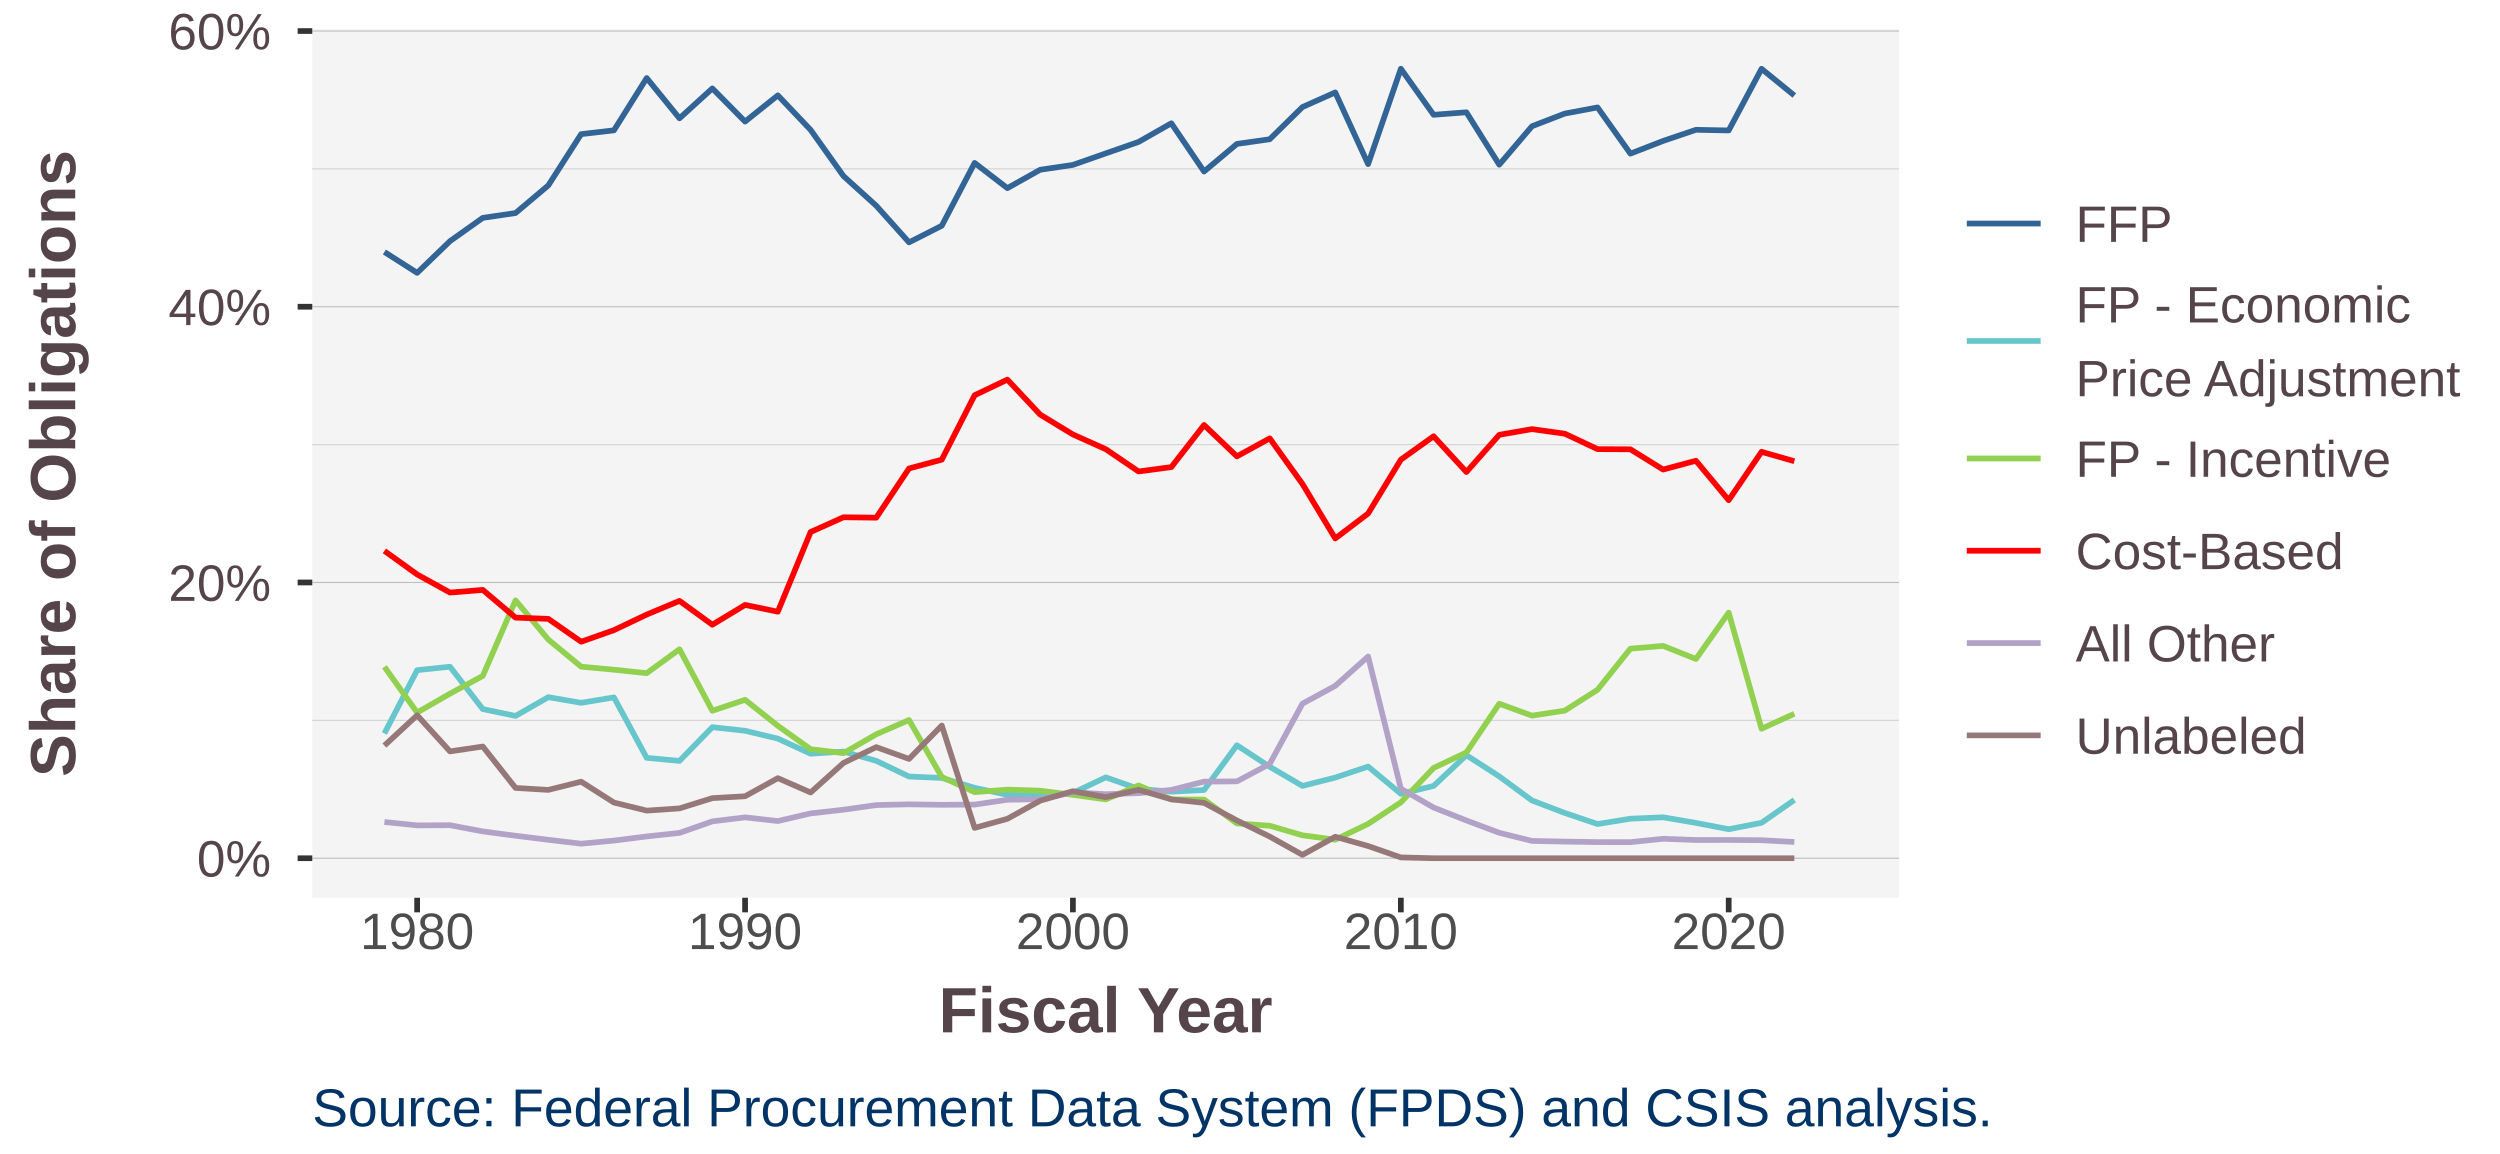
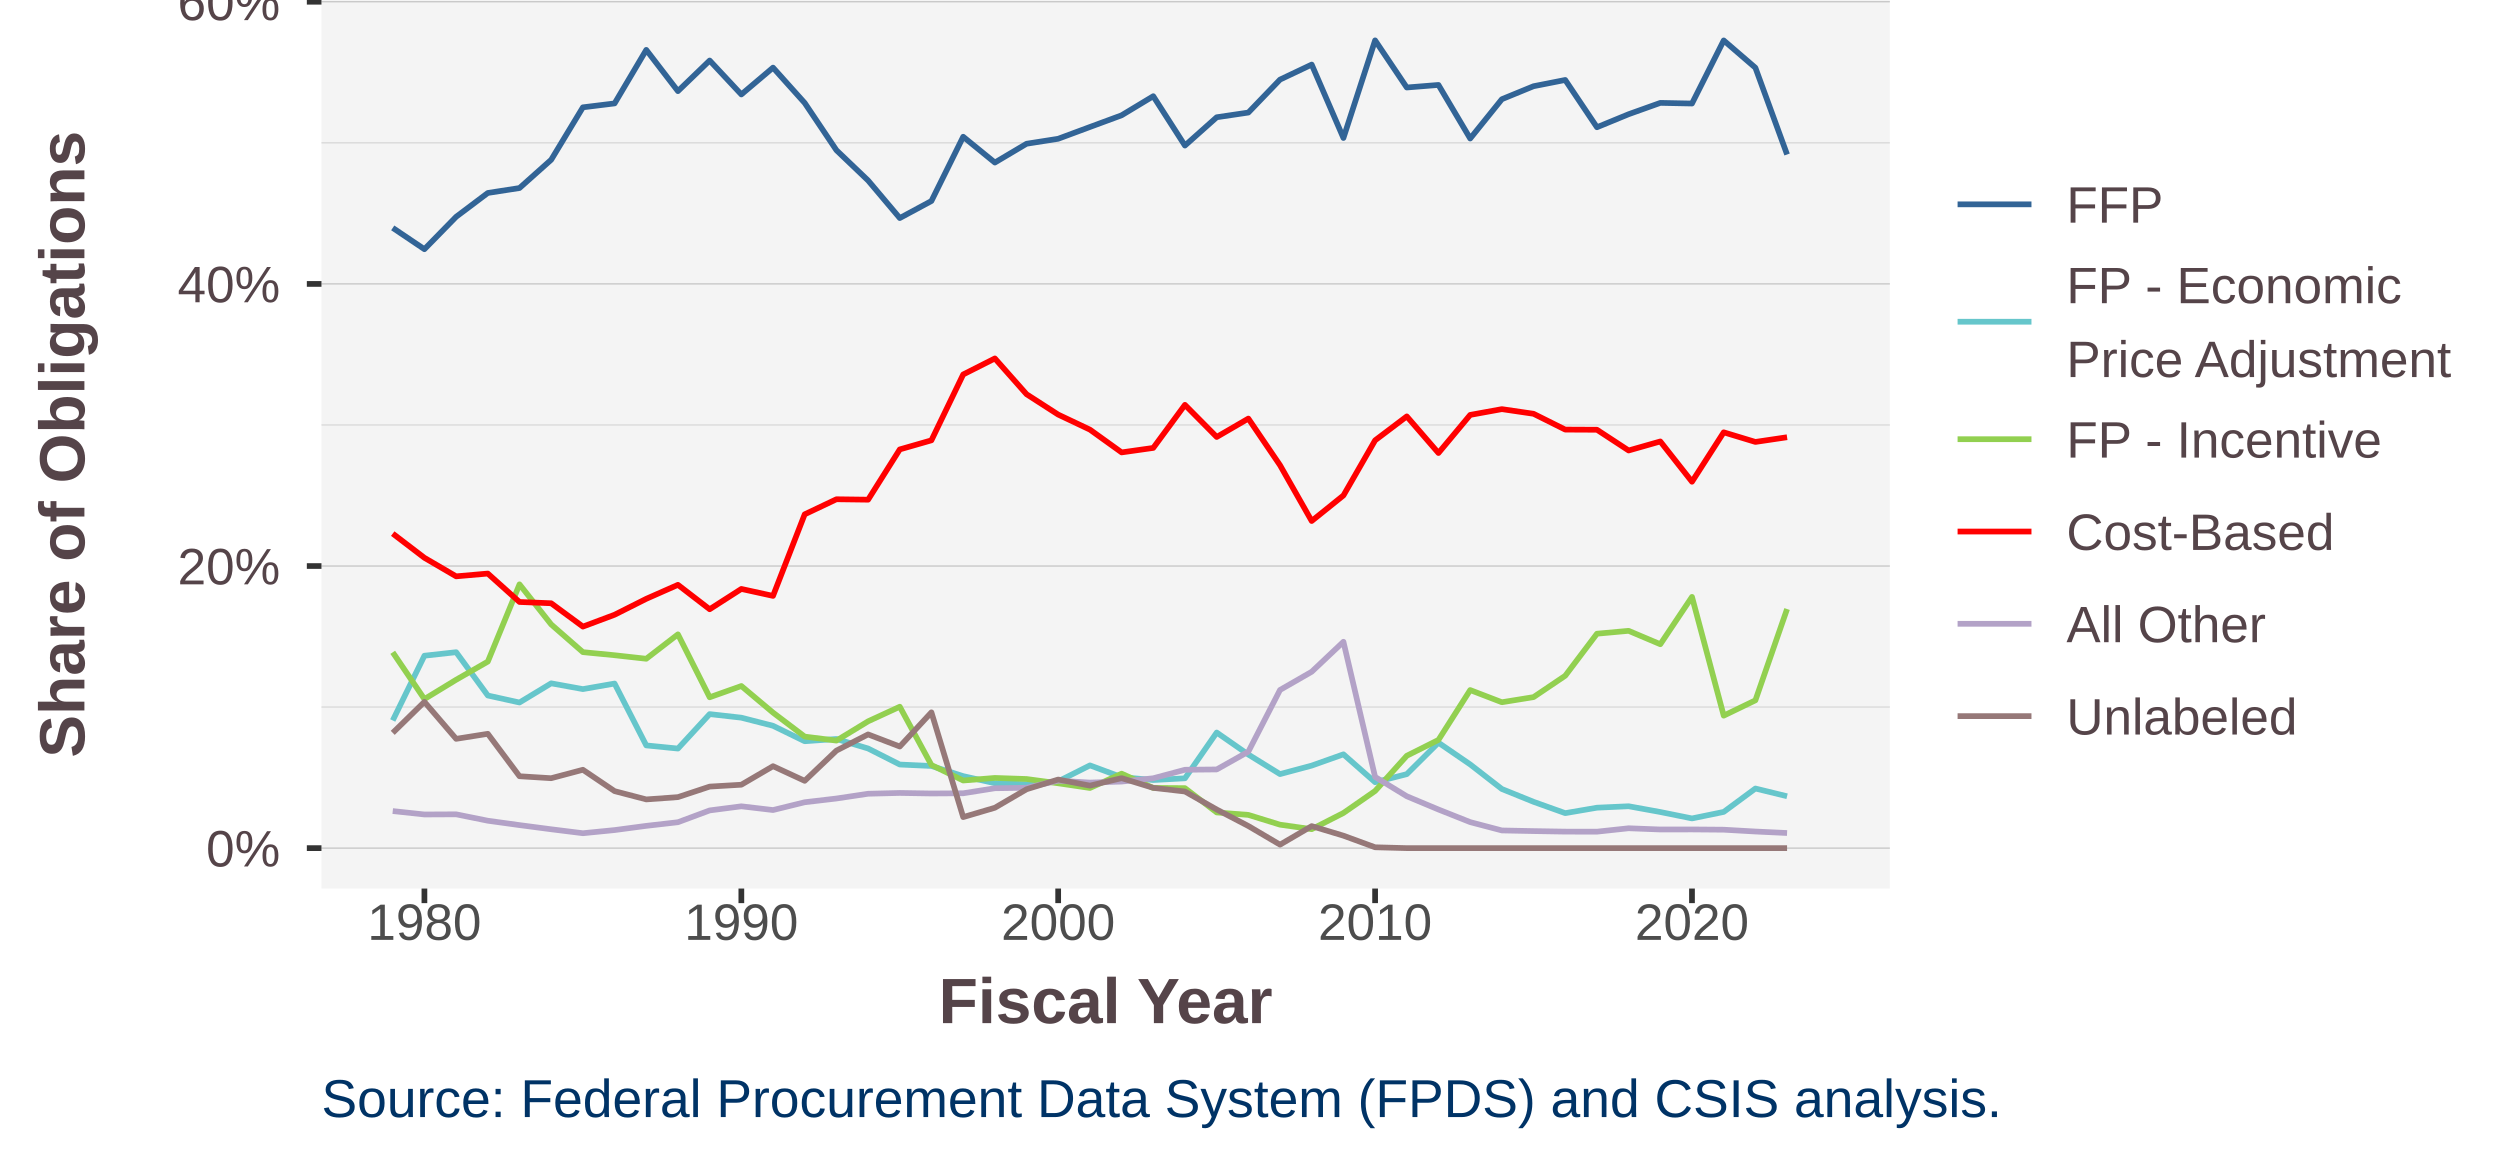
<svg xmlns="http://www.w3.org/2000/svg" class="svglite" width="468.00pt" height="216.00pt" viewBox="0 0 468.00 216.00">
  <defs>
    <style type="text/css">
    .svglite line, .svglite polyline, .svglite polygon, .svglite path, .svglite rect, .svglite circle {
      fill: none;
      stroke: #000000;
      stroke-linecap: round;
      stroke-linejoin: round;
      stroke-miterlimit: 10.00;
    }
    .svglite text {
      white-space: pre;
    }
  </style>
  </defs>
  <rect width="100%" height="100%" style="stroke: none; fill: #FFFFFF;" />
  <defs>
    <clipPath id="cpMC4wMHw0NjguMDB8MC4wMHwyMTYuMDA=">
      <rect x="0.00" y="0.00" width="468.00" height="216.00" />
    </clipPath>
  </defs>
  <g clip-path="url(#cpMC4wMHw0NjguMDB8MC4wMHwyMTYuMDA=)">
-     <rect x="0.00" y="0.00" width="468.00" height="216.00" style="stroke-width: 1.07; stroke: #FFFFFF; fill: #FFFFFF;" />
+     <rect x="0.00" y="0" width="468.00" height="216.00" style="stroke-width: 1.07; stroke: #FFFFFF; fill: #FFFFFF;" />
  </g>
  <defs>
-     <clipPath id="cpNTguNDZ8MzU1LjUwfDUuNDh8MTY4LjA1">
-       <rect x="58.46" y="5.48" width="297.04" height="162.57" />
+     <clipPath id="cpNjAuMTh8MzUzLjc4fDAuMDB8MTY2LjMz">
+       <rect x="60.18" y="0" width="293.60" height="166.33" />
    </clipPath>
  </defs>
-   <g clip-path="url(#cpNTguNDZ8MzU1LjUwfDUuNDh8MTY4LjA1)">
-     <rect x="58.46" y="5.48" width="297.04" height="162.57" style="stroke-width: 1.07; stroke: none; fill: #F4F4F4;" />
-     <polyline points="58.46,134.85 355.50,134.85 " style="stroke-width: 0.21; stroke: #D3D3D3; stroke-linecap: butt;" />
-     <polyline points="58.46,83.23 355.50,83.23 " style="stroke-width: 0.21; stroke: #D3D3D3; stroke-linecap: butt;" />
-     <polyline points="58.46,31.61 355.50,31.61 " style="stroke-width: 0.21; stroke: #D3D3D3; stroke-linecap: butt;" />
-     <polyline points="58.46,160.66 355.50,160.66 " style="stroke-width: 0.21; stroke: #BEBEBE; stroke-linecap: butt;" />
-     <polyline points="58.46,109.04 355.50,109.04 " style="stroke-width: 0.21; stroke: #BEBEBE; stroke-linecap: butt;" />
-     <polyline points="58.46,57.42 355.50,57.42 " style="stroke-width: 0.21; stroke: #BEBEBE; stroke-linecap: butt;" />
-     <polyline points="58.46,5.81 355.50,5.81 " style="stroke-width: 0.21; stroke: #BEBEBE; stroke-linecap: butt;" />
-     <polyline points="71.96,47.17 78.09,51.08 84.24,45.14 90.38,40.78 96.51,39.88 102.64,34.71 108.79,25.11 114.93,24.40 121.06,14.61 127.20,22.15 133.35,16.55 139.48,22.76 145.61,17.85 151.75,24.32 157.90,32.96 164.03,38.51 170.17,45.37 176.30,42.26 182.45,30.50 188.58,35.22 194.72,31.78 200.85,30.87 207.00,28.71 213.14,26.57 219.27,23.08 225.40,32.11 231.55,26.94 237.69,26.07 243.82,20.04 249.96,17.30 256.11,30.72 262.24,12.87 268.37,21.49 274.51,21.02 280.66,30.83 286.79,23.63 292.93,21.26 299.06,20.11 305.21,28.76 311.34,26.38 317.48,24.30 323.61,24.42 329.76,12.88 335.90,17.88 " style="stroke-width: 1.07; stroke: #326496; stroke-linecap: butt;" />
-     <polyline points="71.96,137.30 78.09,125.45 84.24,124.81 90.38,132.74 96.51,134.02 102.64,130.51 108.79,131.57 114.93,130.55 121.06,141.87 127.20,142.44 133.35,136.13 139.48,136.80 145.61,138.27 151.75,141.10 157.90,140.69 164.03,142.43 170.17,145.37 176.30,145.63 182.45,147.48 188.58,148.79 194.72,148.96 200.85,148.44 207.00,145.52 213.14,147.67 219.27,148.20 225.40,147.89 231.55,139.51 237.69,143.54 243.82,147.12 249.96,145.56 256.11,143.50 262.24,148.60 268.37,147.13 274.51,141.37 280.66,145.34 286.79,149.85 292.93,152.19 299.06,154.26 305.21,153.26 311.34,153.00 317.48,154.05 323.61,155.23 329.76,154.03 335.90,149.75 " style="stroke-width: 1.07; stroke: #66C6CB; stroke-linecap: butt;" />
-     <polyline points="71.96,124.83 78.09,133.39 84.24,129.85 90.38,126.53 96.51,112.39 102.64,119.72 108.79,124.80 114.93,125.37 121.06,126.02 127.20,121.54 133.35,133.06 139.48,131.00 145.61,135.87 151.75,140.25 157.90,140.99 164.03,137.46 170.17,134.79 176.30,145.45 182.45,148.29 188.58,147.82 194.72,148.01 200.85,148.80 207.00,149.65 213.14,147.03 219.27,149.65 225.40,149.68 231.55,154.14 237.69,154.58 243.82,156.37 249.96,157.19 256.11,154.23 262.24,150.20 268.37,143.76 274.51,140.86 280.66,131.74 286.79,133.97 292.93,133.03 299.06,129.12 305.21,121.43 311.34,120.91 317.48,123.36 323.61,114.69 329.76,136.42 335.90,133.62 " style="stroke-width: 1.07; stroke: #92D050; stroke-linecap: butt;" />
-     <polyline points="71.96,103.12 78.09,107.54 84.24,110.93 90.38,110.43 96.51,115.62 102.64,115.85 108.79,120.13 114.93,117.96 121.06,115.05 127.20,112.48 133.35,116.95 139.48,113.24 145.61,114.51 151.75,99.59 157.90,96.83 164.03,96.91 170.17,87.70 176.30,86.05 182.45,73.99 188.58,71.06 194.72,77.61 200.85,81.33 207.00,84.09 213.14,88.26 219.27,87.44 225.40,79.56 231.55,85.43 237.69,82.06 243.82,90.60 249.96,100.80 256.11,96.13 262.24,86.05 268.37,81.67 274.51,88.36 280.66,81.40 286.79,80.33 292.93,81.19 299.06,84.08 305.21,84.11 311.34,87.90 317.48,86.25 323.61,93.63 329.76,84.58 335.90,86.34 " style="stroke-width: 1.07; stroke: #FF0000; stroke-linecap: butt;" />
-     <polyline points="71.96,153.88 78.09,154.51 84.24,154.48 90.38,155.64 96.51,156.45 102.64,157.21 108.79,157.94 114.93,157.36 121.06,156.58 127.20,155.92 133.35,153.76 139.48,153.01 145.61,153.70 151.75,152.27 157.90,151.58 164.03,150.71 170.17,150.57 176.30,150.66 182.45,150.62 188.58,149.71 194.72,149.62 200.85,148.32 207.00,148.67 213.14,148.48 219.27,147.87 225.40,146.32 231.55,146.27 237.69,143.01 243.82,131.72 249.96,128.39 256.11,122.90 262.24,147.64 268.37,151.17 274.51,153.59 280.66,155.90 286.79,157.42 292.93,157.55 299.06,157.64 305.21,157.65 311.34,157.02 317.48,157.25 323.61,157.24 329.76,157.29 335.90,157.62 " style="stroke-width: 1.07; stroke: #B3A2C7; stroke-linecap: butt;" />
-     <polyline points="71.96,139.57 78.09,133.90 84.24,140.66 90.38,139.75 96.51,147.50 102.64,147.87 108.79,146.33 114.93,150.24 121.06,151.75 127.20,151.33 133.35,149.41 139.48,149.06 145.61,145.67 151.75,148.35 157.90,142.82 164.03,139.86 170.17,142.07 176.30,135.82 182.45,154.98 188.58,153.28 194.72,149.89 200.85,148.11 207.00,149.23 213.14,147.85 219.27,149.64 225.40,150.30 231.55,153.59 237.69,156.61 243.82,160.03 249.96,156.64 256.11,158.38 262.24,160.51 268.37,160.66 274.51,160.66 280.66,160.66 286.79,160.66 292.93,160.66 299.06,160.66 305.21,160.66 311.34,160.66 317.48,160.66 323.61,160.66 329.76,160.66 335.90,160.66 " style="stroke-width: 1.07; stroke: #967878; stroke-linecap: butt;" />
+   <g clip-path="url(#cpNjAuMTh8MzUzLjc4fDAuMDB8MTY2LjMz)">
+     <rect x="60.18" y="0" width="293.60" height="166.33" style="stroke-width: 1.07; stroke: none; fill: #F4F4F4;" />
+     <polyline points="60.18,132.36 353.78,132.36 " style="stroke-width: 0.21; stroke: #D3D3D3; stroke-linecap: butt;" />
+     <polyline points="60.18,79.55 353.78,79.55 " style="stroke-width: 0.21; stroke: #D3D3D3; stroke-linecap: butt;" />
+     <polyline points="60.18,26.74 353.78,26.74 " style="stroke-width: 0.21; stroke: #D3D3D3; stroke-linecap: butt;" />
+     <polyline points="60.18,158.77 353.78,158.77 " style="stroke-width: 0.21; stroke: #BEBEBE; stroke-linecap: butt;" />
+     <polyline points="60.18,105.96 353.78,105.96 " style="stroke-width: 0.21; stroke: #BEBEBE; stroke-linecap: butt;" />
+     <polyline points="60.18,53.15 353.78,53.15 " style="stroke-width: 0.21; stroke: #BEBEBE; stroke-linecap: butt;" />
+     <polyline points="60.18,0.33 353.78,0.33 " style="stroke-width: 0.21; stroke: #BEBEBE; stroke-linecap: butt;" />
+     <polyline points="73.52,42.66 79.45,46.65 85.39,40.58 91.32,36.12 97.25,35.20 103.18,29.91 109.12,20.09 115.05,19.36 120.98,9.34 126.91,17.06 132.85,11.33 138.78,17.68 144.71,12.66 150.64,19.27 156.58,28.12 162.51,33.79 168.44,40.82 174.36,37.63 180.31,25.60 186.24,30.43 192.17,26.91 198.09,25.98 204.04,23.77 209.97,21.58 215.89,18.01 221.82,27.25 227.77,21.95 233.69,21.07 239.62,14.90 245.55,12.09 251.49,25.83 257.42,7.56 263.35,16.38 269.28,15.90 275.22,25.93 281.15,18.57 287.08,16.14 293.01,14.97 298.95,23.82 304.88,21.38 310.81,19.26 316.74,19.38 322.68,7.57 328.61,12.68 334.54,28.92 " style="stroke-width: 1.07; stroke: #326496; stroke-linecap: butt;" />
+     <polyline points="73.52,134.87 79.45,122.75 85.39,122.09 91.32,130.20 97.25,131.51 103.18,127.92 109.12,129.00 115.05,127.96 120.98,139.54 126.91,140.13 132.85,133.68 138.78,134.35 144.71,135.87 150.64,138.76 156.58,138.34 162.51,140.12 168.44,143.12 174.36,143.39 180.31,145.29 186.24,146.62 192.17,146.80 198.09,146.27 204.04,143.28 209.97,145.48 215.89,146.02 221.82,145.70 227.77,137.13 233.69,141.25 239.62,144.91 245.55,143.32 251.49,141.21 257.42,146.43 263.35,144.92 269.28,139.03 275.22,143.10 281.15,147.70 287.08,150.10 293.01,152.22 298.95,151.20 304.88,150.93 310.81,152.01 316.74,153.21 322.68,151.99 328.61,147.61 334.54,149.06 " style="stroke-width: 1.07; stroke: #66C6CB; stroke-linecap: butt;" />
+     <polyline points="73.52,122.11 79.45,130.87 85.39,127.25 91.32,123.85 97.25,109.39 103.18,116.89 109.12,122.08 115.05,122.66 120.98,123.32 126.91,118.75 132.85,130.53 138.78,128.42 144.71,133.40 150.64,137.89 156.58,138.64 162.51,135.03 168.44,132.30 174.36,143.21 180.31,146.11 186.24,145.63 192.17,145.83 198.09,146.63 204.04,147.51 209.97,144.83 215.89,147.50 221.82,147.54 227.77,152.09 233.69,152.55 239.62,154.38 245.55,155.22 251.49,152.19 257.42,148.07 263.35,141.48 269.28,138.51 275.22,129.18 281.15,131.46 287.08,130.50 293.01,126.50 298.95,118.63 304.88,118.09 310.81,120.60 316.74,111.74 322.68,133.97 328.61,131.10 334.54,114.01 " style="stroke-width: 1.07; stroke: #92D050; stroke-linecap: butt;" />
+     <polyline points="73.52,99.89 79.45,104.42 85.39,107.89 91.32,107.37 97.25,112.69 103.18,112.93 109.12,117.30 115.05,115.08 120.98,112.10 126.91,109.48 132.85,114.05 138.78,110.25 144.71,111.55 150.64,96.28 156.58,93.46 162.51,93.54 168.44,84.13 174.36,82.43 180.31,70.10 186.24,67.10 192.17,73.80 198.09,77.61 204.04,80.43 209.97,84.69 215.89,83.85 221.82,75.79 227.77,81.80 233.69,78.36 239.62,87.09 245.55,97.53 251.49,92.75 257.42,82.43 263.35,77.95 269.28,84.80 275.22,77.67 281.15,76.59 287.08,77.46 293.01,80.42 298.95,80.45 304.88,84.33 310.81,82.64 316.74,90.18 322.68,80.93 328.61,82.73 334.54,81.85 " style="stroke-width: 1.07; stroke: #FF0000; stroke-linecap: butt;" />
+     <polyline points="73.52,151.83 79.45,152.47 85.39,152.44 91.32,153.64 97.25,154.46 103.18,155.24 109.12,155.98 115.05,155.39 120.98,154.60 126.91,153.92 132.85,151.71 138.78,150.94 144.71,151.64 150.64,150.18 156.58,149.48 162.51,148.59 168.44,148.44 174.36,148.54 180.31,148.50 186.24,147.56 192.17,147.47 198.09,146.14 204.04,146.50 209.97,146.31 215.89,145.69 221.82,144.10 227.77,144.04 233.69,140.71 239.62,129.16 245.55,125.75 251.49,120.14 257.42,145.44 263.35,149.06 269.28,151.54 275.22,153.90 281.15,155.46 287.08,155.58 293.01,155.68 298.95,155.69 304.88,155.05 310.81,155.28 316.74,155.27 322.68,155.32 328.61,155.66 334.54,155.94 " style="stroke-width: 1.07; stroke: #B3A2C7; stroke-linecap: butt;" />
+     <polyline points="73.52,137.19 79.45,131.39 85.39,138.31 91.32,137.37 97.25,145.31 103.18,145.68 109.12,144.10 115.05,148.10 120.98,149.65 126.91,149.22 132.85,147.25 138.78,146.90 144.71,143.43 150.64,146.17 156.58,140.51 162.51,137.48 168.44,139.75 174.36,133.35 180.31,152.96 186.24,151.21 192.17,147.75 198.09,145.93 204.04,147.07 209.97,145.67 215.89,147.49 221.82,148.17 227.77,151.54 233.69,154.63 239.62,158.12 245.55,154.65 251.49,156.44 257.42,158.61 263.35,158.77 269.28,158.77 275.22,158.77 281.15,158.77 287.08,158.77 293.01,158.77 298.95,158.77 304.88,158.77 310.81,158.77 316.74,158.77 322.68,158.77 328.61,158.77 334.54,158.77 " style="stroke-width: 1.07; stroke: #967878; stroke-linecap: butt;" />
  </g>
  <g clip-path="url(#cpMC4wMHw0NjguMDB8MC4wMHwyMTYuMDA=)">
-     <text x="50.74" y="164.09" text-anchor="end" style="font-size: 9.60px;fill: #554449; font-family: &quot;Arial&quot;;" textLength="13.86px" lengthAdjust="spacingAndGlyphs">0%</text>
-     <text x="50.74" y="112.48" text-anchor="end" style="font-size: 9.60px;fill: #554449; font-family: &quot;Arial&quot;;" textLength="19.20px" lengthAdjust="spacingAndGlyphs">20%</text>
-     <text x="50.74" y="60.86" text-anchor="end" style="font-size: 9.60px;fill: #554449; font-family: &quot;Arial&quot;;" textLength="19.20px" lengthAdjust="spacingAndGlyphs">40%</text>
-     <text x="50.74" y="9.24" text-anchor="end" style="font-size: 9.60px;fill: #554449; font-family: &quot;Arial&quot;;" textLength="19.20px" lengthAdjust="spacingAndGlyphs">60%</text>
-     <polyline points="55.72,160.66 58.46,160.66 " style="stroke-width: 1.07; stroke: #333333; stroke-linecap: butt;" />
-     <polyline points="55.72,109.04 58.46,109.04 " style="stroke-width: 1.07; stroke: #333333; stroke-linecap: butt;" />
-     <polyline points="55.72,57.42 58.46,57.42 " style="stroke-width: 1.07; stroke: #333333; stroke-linecap: butt;" />
-     <polyline points="55.72,5.81 58.46,5.81 " style="stroke-width: 1.07; stroke: #333333; stroke-linecap: butt;" />
-     <polyline points="78.09,170.79 78.09,168.05 " style="stroke-width: 1.07; stroke: #333333; stroke-linecap: butt;" />
-     <polyline points="139.48,170.79 139.48,168.05 " style="stroke-width: 1.07; stroke: #333333; stroke-linecap: butt;" />
-     <polyline points="200.85,170.79 200.85,168.05 " style="stroke-width: 1.07; stroke: #333333; stroke-linecap: butt;" />
-     <polyline points="262.24,170.79 262.24,168.05 " style="stroke-width: 1.07; stroke: #333333; stroke-linecap: butt;" />
-     <polyline points="323.61,170.79 323.61,168.05 " style="stroke-width: 1.07; stroke: #333333; stroke-linecap: butt;" />
-     <text x="78.09" y="177.66" text-anchor="middle" style="font-size: 9.60px;fill: #4D4D4D; font-family: &quot;Arial&quot;;" textLength="21.34px" lengthAdjust="spacingAndGlyphs">1980</text>
-     <text x="139.48" y="177.66" text-anchor="middle" style="font-size: 9.60px;fill: #4D4D4D; font-family: &quot;Arial&quot;;" textLength="21.34px" lengthAdjust="spacingAndGlyphs">1990</text>
-     <text x="200.85" y="177.66" text-anchor="middle" style="font-size: 9.60px;fill: #4D4D4D; font-family: &quot;Arial&quot;;" textLength="21.34px" lengthAdjust="spacingAndGlyphs">2000</text>
-     <text x="262.24" y="177.66" text-anchor="middle" style="font-size: 9.60px;fill: #4D4D4D; font-family: &quot;Arial&quot;;" textLength="21.34px" lengthAdjust="spacingAndGlyphs">2010</text>
-     <text x="323.61" y="177.66" text-anchor="middle" style="font-size: 9.60px;fill: #4D4D4D; font-family: &quot;Arial&quot;;" textLength="21.34px" lengthAdjust="spacingAndGlyphs">2020</text>
-     <text x="206.98" y="193.25" text-anchor="middle" style="font-size: 12.00px; font-weight: bold;fill: #554449; font-family: &quot;Arial&quot;;" textLength="62.50px" lengthAdjust="spacingAndGlyphs">Fiscal Year</text>
-     <text transform="translate(14.08,86.77) rotate(-90)" text-anchor="middle" style="font-size: 12.00px; font-weight: bold;fill: #554449; font-family: &quot;Arial&quot;;" textLength="117.35px" lengthAdjust="spacingAndGlyphs">Share of Obligations</text>
-     <rect x="366.46" y="27.23" width="96.06" height="119.07" style="stroke-width: 1.07; stroke: none; fill: #FFFFFF;" />
-     <rect x="366.46" y="33.21" width="17.28" height="17.28" style="stroke-width: 1.07; stroke: none; fill: #FFFFFF;" />
-     <line x1="368.18" y1="41.85" x2="382.01" y2="41.85" style="stroke-width: 1.07; stroke: #326496; stroke-linecap: butt;" />
-     <rect x="366.46" y="50.49" width="17.28" height="26.69" style="stroke-width: 1.07; stroke: none; fill: #FFFFFF;" />
-     <line x1="368.18" y1="63.83" x2="382.01" y2="63.83" style="stroke-width: 1.07; stroke: #66C6CB; stroke-linecap: butt;" />
-     <rect x="366.46" y="77.18" width="17.28" height="17.28" style="stroke-width: 1.07; stroke: none; fill: #FFFFFF;" />
-     <line x1="368.18" y1="85.82" x2="382.01" y2="85.82" style="stroke-width: 1.07; stroke: #92D050; stroke-linecap: butt;" />
-     <rect x="366.46" y="94.46" width="17.28" height="17.28" style="stroke-width: 1.07; stroke: none; fill: #FFFFFF;" />
-     <line x1="368.18" y1="103.10" x2="382.01" y2="103.10" style="stroke-width: 1.07; stroke: #FF0000; stroke-linecap: butt;" />
-     <rect x="366.46" y="111.74" width="17.28" height="17.28" style="stroke-width: 1.07; stroke: none; fill: #FFFFFF;" />
-     <line x1="368.18" y1="120.38" x2="382.01" y2="120.38" style="stroke-width: 1.07; stroke: #B3A2C7; stroke-linecap: butt;" />
-     <rect x="366.46" y="129.02" width="17.28" height="17.28" style="stroke-width: 1.07; stroke: none; fill: #FFFFFF;" />
-     <line x1="368.18" y1="137.66" x2="382.01" y2="137.66" style="stroke-width: 1.07; stroke: #967878; stroke-linecap: butt;" />
-     <text x="388.56" y="45.28" style="font-size: 9.60px;fill: #554449; font-family: &quot;Arial&quot;;" textLength="18.12px" lengthAdjust="spacingAndGlyphs">FFP</text>
-     <text x="388.56" y="60.36" style="font-size: 9.60px;fill: #554449; font-family: &quot;Arial&quot;;" textLength="62.72px" lengthAdjust="spacingAndGlyphs">FP - Economic</text>
-     <text x="388.56" y="74.18" style="font-size: 9.60px;fill: #554449; font-family: &quot;Arial&quot;;" textLength="71.96px" lengthAdjust="spacingAndGlyphs">Price Adjustment</text>
-     <text x="388.56" y="89.26" style="font-size: 9.60px;fill: #554449; font-family: &quot;Arial&quot;;" textLength="59.00px" lengthAdjust="spacingAndGlyphs">FP - Incentive</text>
-     <text x="388.56" y="106.54" style="font-size: 9.60px;fill: #554449; font-family: &quot;Arial&quot;;" textLength="50.11px" lengthAdjust="spacingAndGlyphs">Cost-Based</text>
-     <text x="388.56" y="123.82" style="font-size: 9.60px;fill: #554449; font-family: &quot;Arial&quot;;" textLength="37.31px" lengthAdjust="spacingAndGlyphs">All Other</text>
-     <text x="388.56" y="141.10" style="font-size: 9.60px;fill: #554449; font-family: &quot;Arial&quot;;" textLength="43.20px" lengthAdjust="spacingAndGlyphs">Unlabeled</text>
-     <text x="58.46" y="210.84" style="font-size: 10.00px;fill: #003366; font-family: &quot;Arial&quot;;" textLength="314.70px" lengthAdjust="spacingAndGlyphs">Source: Federal Procurement Data System (FPDS) and CSIS analysis.</text>
+     <text x="52.46" y="162.20" text-anchor="end" style="font-size: 9.60px;fill: #554449; font-family: &quot;Arial&quot;;" textLength="13.86px" lengthAdjust="spacingAndGlyphs">0%</text>
+     <text x="52.46" y="109.39" text-anchor="end" style="font-size: 9.60px;fill: #554449; font-family: &quot;Arial&quot;;" textLength="19.20px" lengthAdjust="spacingAndGlyphs">20%</text>
+     <text x="52.46" y="56.58" text-anchor="end" style="font-size: 9.60px;fill: #554449; font-family: &quot;Arial&quot;;" textLength="19.20px" lengthAdjust="spacingAndGlyphs">40%</text>
+     <text x="52.46" y="3.77" text-anchor="end" style="font-size: 9.60px;fill: #554449; font-family: &quot;Arial&quot;;" textLength="19.20px" lengthAdjust="spacingAndGlyphs">60%</text>
+     <polyline points="57.44,158.77 60.18,158.77 " style="stroke-width: 1.07; stroke: #333333; stroke-linecap: butt;" />
+     <polyline points="57.44,105.96 60.18,105.96 " style="stroke-width: 1.07; stroke: #333333; stroke-linecap: butt;" />
+     <polyline points="57.44,53.15 60.18,53.15 " style="stroke-width: 1.07; stroke: #333333; stroke-linecap: butt;" />
+     <polyline points="57.44,0.33 60.18,0.33 " style="stroke-width: 1.07; stroke: #333333; stroke-linecap: butt;" />
+     <polyline points="79.45,169.07 79.45,166.33 " style="stroke-width: 1.07; stroke: #333333; stroke-linecap: butt;" />
+     <polyline points="138.78,169.07 138.78,166.33 " style="stroke-width: 1.07; stroke: #333333; stroke-linecap: butt;" />
+     <polyline points="198.09,169.07 198.09,166.33 " style="stroke-width: 1.07; stroke: #333333; stroke-linecap: butt;" />
+     <polyline points="257.42,169.07 257.42,166.33 " style="stroke-width: 1.07; stroke: #333333; stroke-linecap: butt;" />
+     <polyline points="316.74,169.07 316.74,166.33 " style="stroke-width: 1.07; stroke: #333333; stroke-linecap: butt;" />
+     <text x="79.45" y="175.94" text-anchor="middle" style="font-size: 9.60px;fill: #4D4D4D; font-family: &quot;Arial&quot;;" textLength="21.34px" lengthAdjust="spacingAndGlyphs">1980</text>
+     <text x="138.78" y="175.94" text-anchor="middle" style="font-size: 9.60px;fill: #4D4D4D; font-family: &quot;Arial&quot;;" textLength="21.34px" lengthAdjust="spacingAndGlyphs">1990</text>
+     <text x="198.09" y="175.94" text-anchor="middle" style="font-size: 9.60px;fill: #4D4D4D; font-family: &quot;Arial&quot;;" textLength="21.34px" lengthAdjust="spacingAndGlyphs">2000</text>
+     <text x="257.42" y="175.94" text-anchor="middle" style="font-size: 9.60px;fill: #4D4D4D; font-family: &quot;Arial&quot;;" textLength="21.34px" lengthAdjust="spacingAndGlyphs">2010</text>
+     <text x="316.74" y="175.94" text-anchor="middle" style="font-size: 9.60px;fill: #4D4D4D; font-family: &quot;Arial&quot;;" textLength="21.34px" lengthAdjust="spacingAndGlyphs">2020</text>
+     <text x="206.98" y="191.53" text-anchor="middle" style="font-size: 12.00px; font-weight: bold;fill: #554449; font-family: &quot;Arial&quot;;" textLength="62.50px" lengthAdjust="spacingAndGlyphs">Fiscal Year</text>
+     <text transform="translate(15.80,83.17) rotate(-90)" text-anchor="middle" style="font-size: 12.00px; font-weight: bold;fill: #554449; font-family: &quot;Arial&quot;;" textLength="117.35px" lengthAdjust="spacingAndGlyphs">Share of Obligations</text>
+     <rect x="364.74" y="23.63" width="96.06" height="119.07" style="stroke-width: 1.07; stroke: none; fill: #FFFFFF;" />
+     <rect x="364.74" y="29.61" width="17.28" height="17.28" style="stroke-width: 1.07; stroke: none; fill: #FFFFFF;" />
+     <line x1="366.46" y1="38.25" x2="380.29" y2="38.25" style="stroke-width: 1.07; stroke: #326496; stroke-linecap: butt;" />
+     <rect x="364.74" y="46.89" width="17.28" height="26.69" style="stroke-width: 1.07; stroke: none; fill: #FFFFFF;" />
+     <line x1="366.46" y1="60.23" x2="380.29" y2="60.23" style="stroke-width: 1.07; stroke: #66C6CB; stroke-linecap: butt;" />
+     <rect x="364.74" y="73.58" width="17.28" height="17.28" style="stroke-width: 1.07; stroke: none; fill: #FFFFFF;" />
+     <line x1="366.46" y1="82.22" x2="380.29" y2="82.22" style="stroke-width: 1.07; stroke: #92D050; stroke-linecap: butt;" />
+     <rect x="364.74" y="90.86" width="17.28" height="17.28" style="stroke-width: 1.07; stroke: none; fill: #FFFFFF;" />
+     <line x1="366.46" y1="99.50" x2="380.29" y2="99.50" style="stroke-width: 1.07; stroke: #FF0000; stroke-linecap: butt;" />
+     <rect x="364.74" y="108.14" width="17.28" height="17.28" style="stroke-width: 1.07; stroke: none; fill: #FFFFFF;" />
+     <line x1="366.46" y1="116.78" x2="380.29" y2="116.78" style="stroke-width: 1.07; stroke: #B3A2C7; stroke-linecap: butt;" />
+     <rect x="364.74" y="125.42" width="17.28" height="17.28" style="stroke-width: 1.07; stroke: none; fill: #FFFFFF;" />
+     <line x1="366.46" y1="134.06" x2="380.29" y2="134.06" style="stroke-width: 1.07; stroke: #967878; stroke-linecap: butt;" />
+     <text x="386.84" y="41.68" style="font-size: 9.60px;fill: #554449; font-family: &quot;Arial&quot;;" textLength="18.12px" lengthAdjust="spacingAndGlyphs">FFP</text>
+     <text x="386.84" y="56.76" style="font-size: 9.60px;fill: #554449; font-family: &quot;Arial&quot;;" textLength="62.72px" lengthAdjust="spacingAndGlyphs">FP - Economic</text>
+     <text x="386.84" y="70.58" style="font-size: 9.60px;fill: #554449; font-family: &quot;Arial&quot;;" textLength="71.96px" lengthAdjust="spacingAndGlyphs">Price Adjustment</text>
+     <text x="386.84" y="85.66" style="font-size: 9.60px;fill: #554449; font-family: &quot;Arial&quot;;" textLength="59.00px" lengthAdjust="spacingAndGlyphs">FP - Incentive</text>
+     <text x="386.84" y="102.94" style="font-size: 9.60px;fill: #554449; font-family: &quot;Arial&quot;;" textLength="50.11px" lengthAdjust="spacingAndGlyphs">Cost-Based</text>
+     <text x="386.84" y="120.22" style="font-size: 9.60px;fill: #554449; font-family: &quot;Arial&quot;;" textLength="37.31px" lengthAdjust="spacingAndGlyphs">All Other</text>
+     <text x="386.84" y="137.50" style="font-size: 9.60px;fill: #554449; font-family: &quot;Arial&quot;;" textLength="43.20px" lengthAdjust="spacingAndGlyphs">Unlabeled</text>
+     <text x="60.18" y="209.12" style="font-size: 10.00px;fill: #003366; font-family: &quot;Arial&quot;;" textLength="314.70px" lengthAdjust="spacingAndGlyphs">Source: Federal Procurement Data System (FPDS) and CSIS analysis.</text>
  </g>
</svg>
